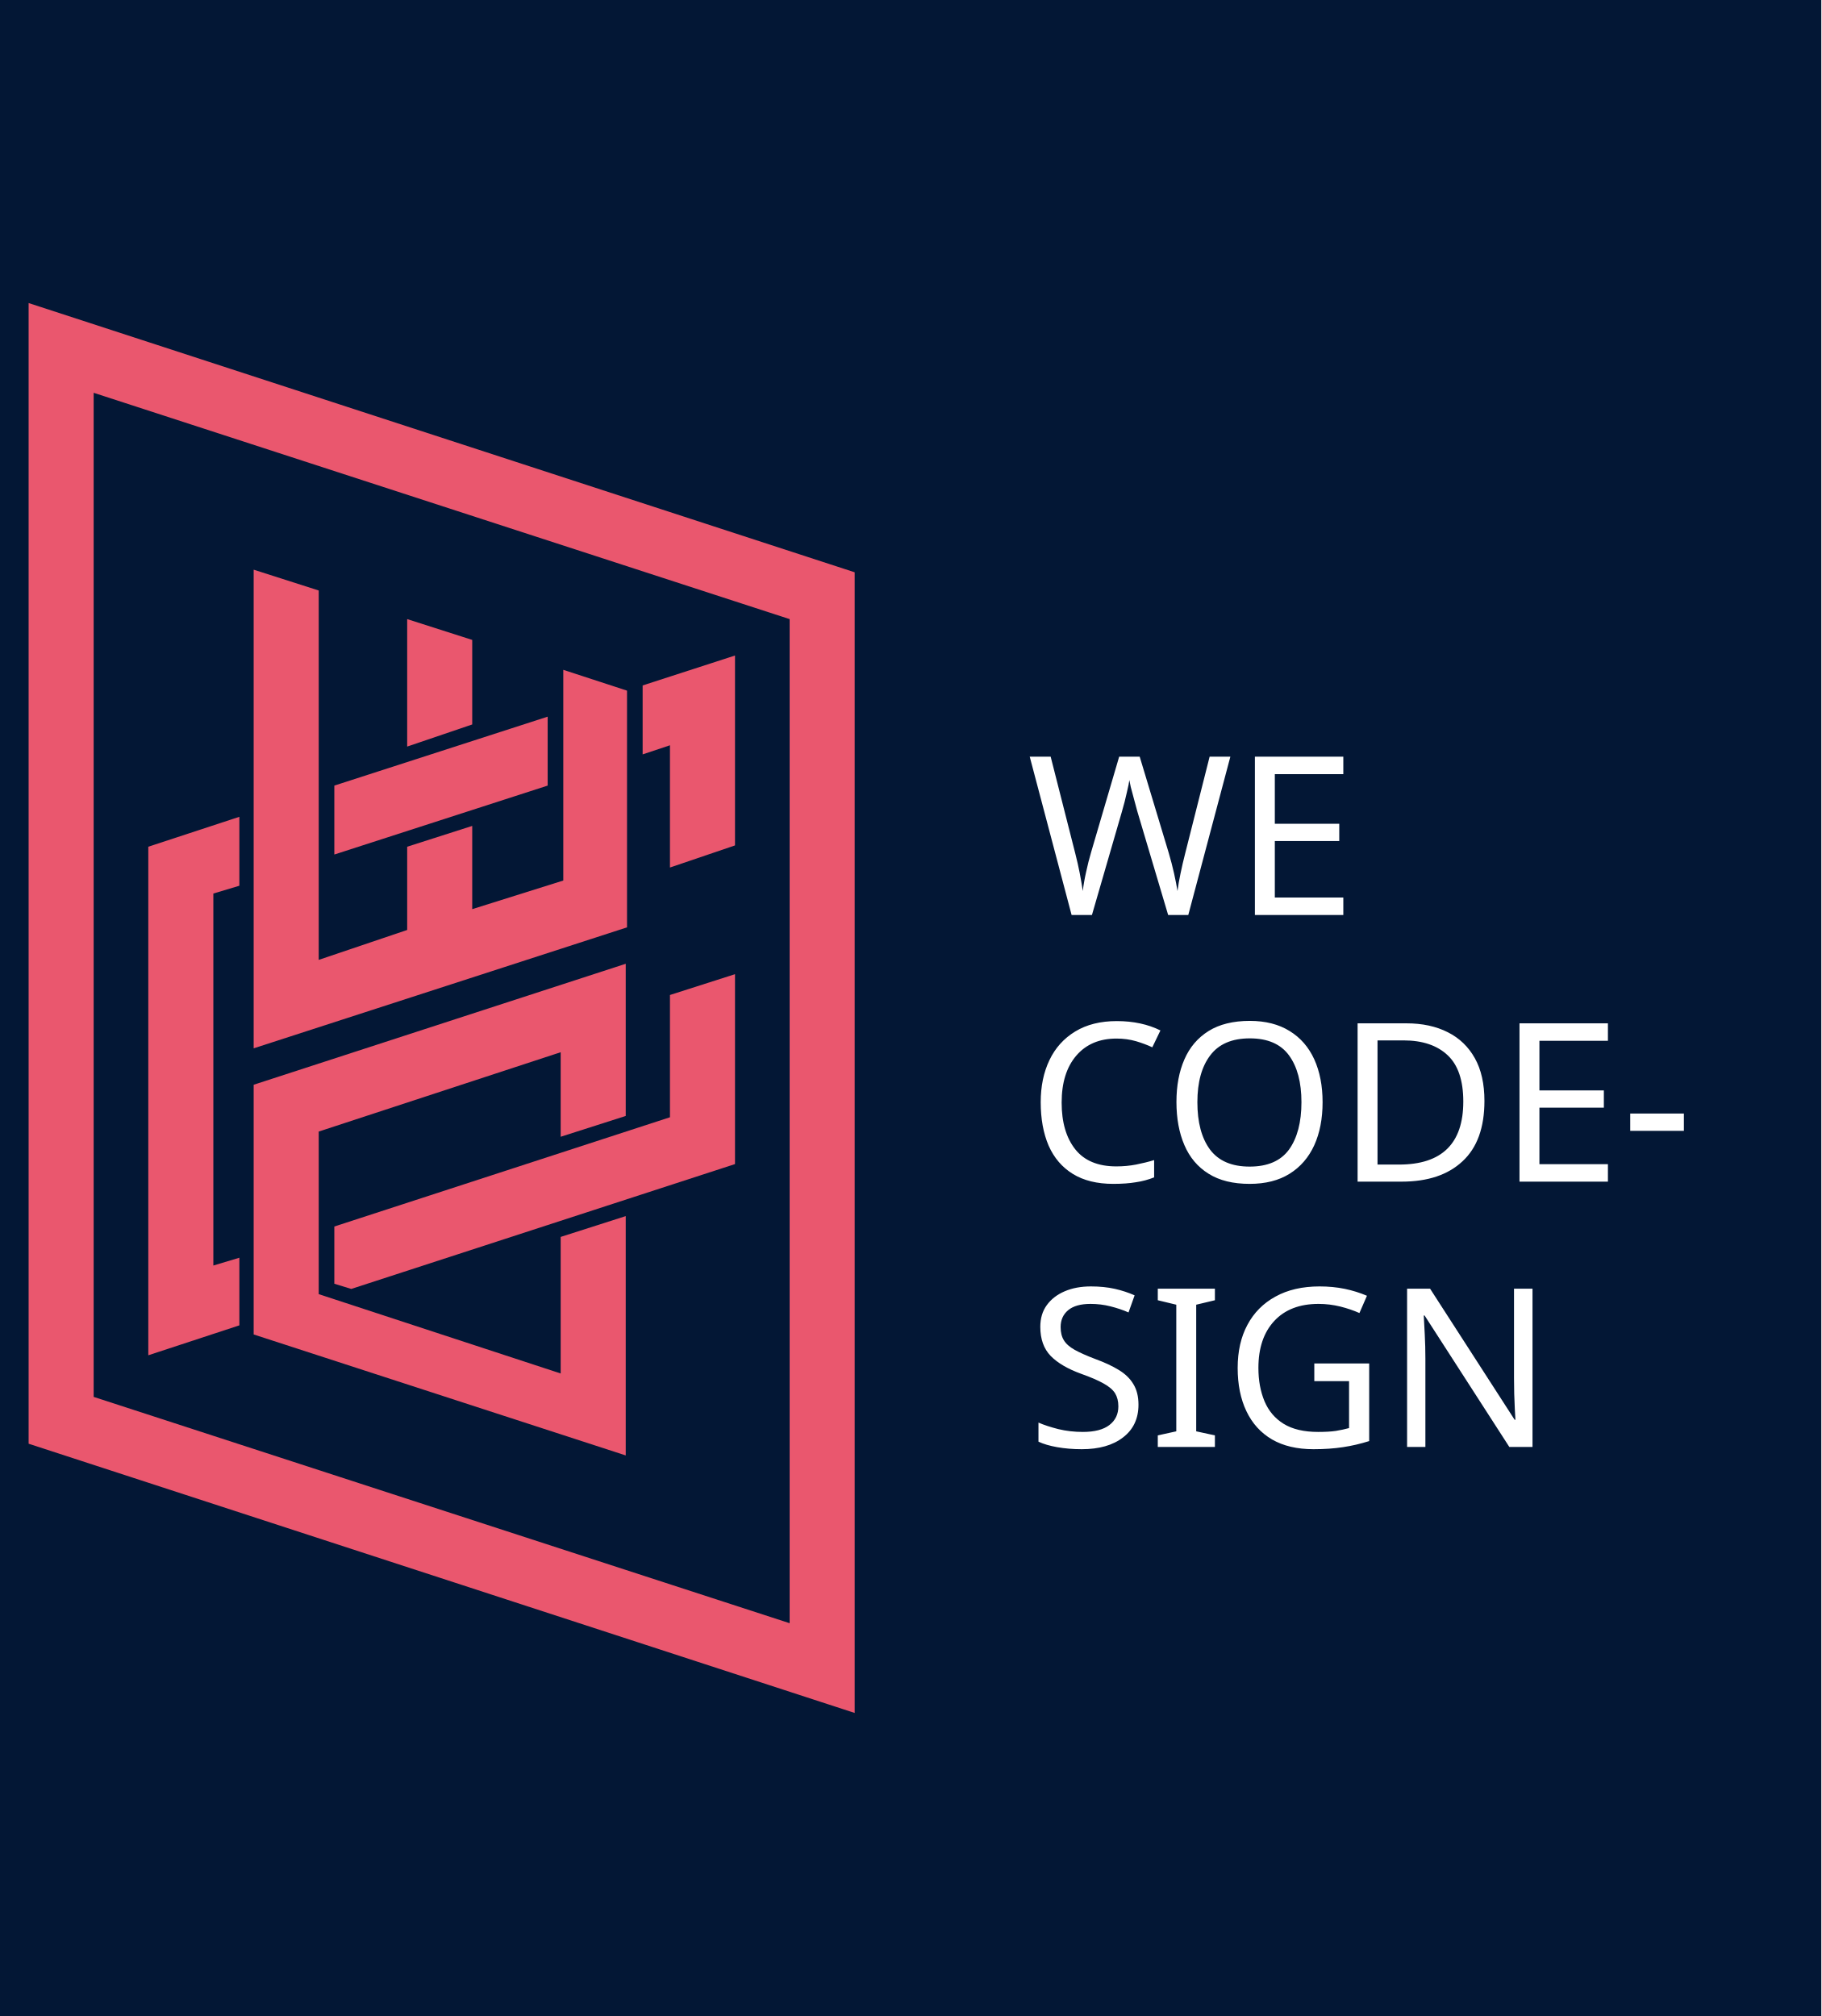
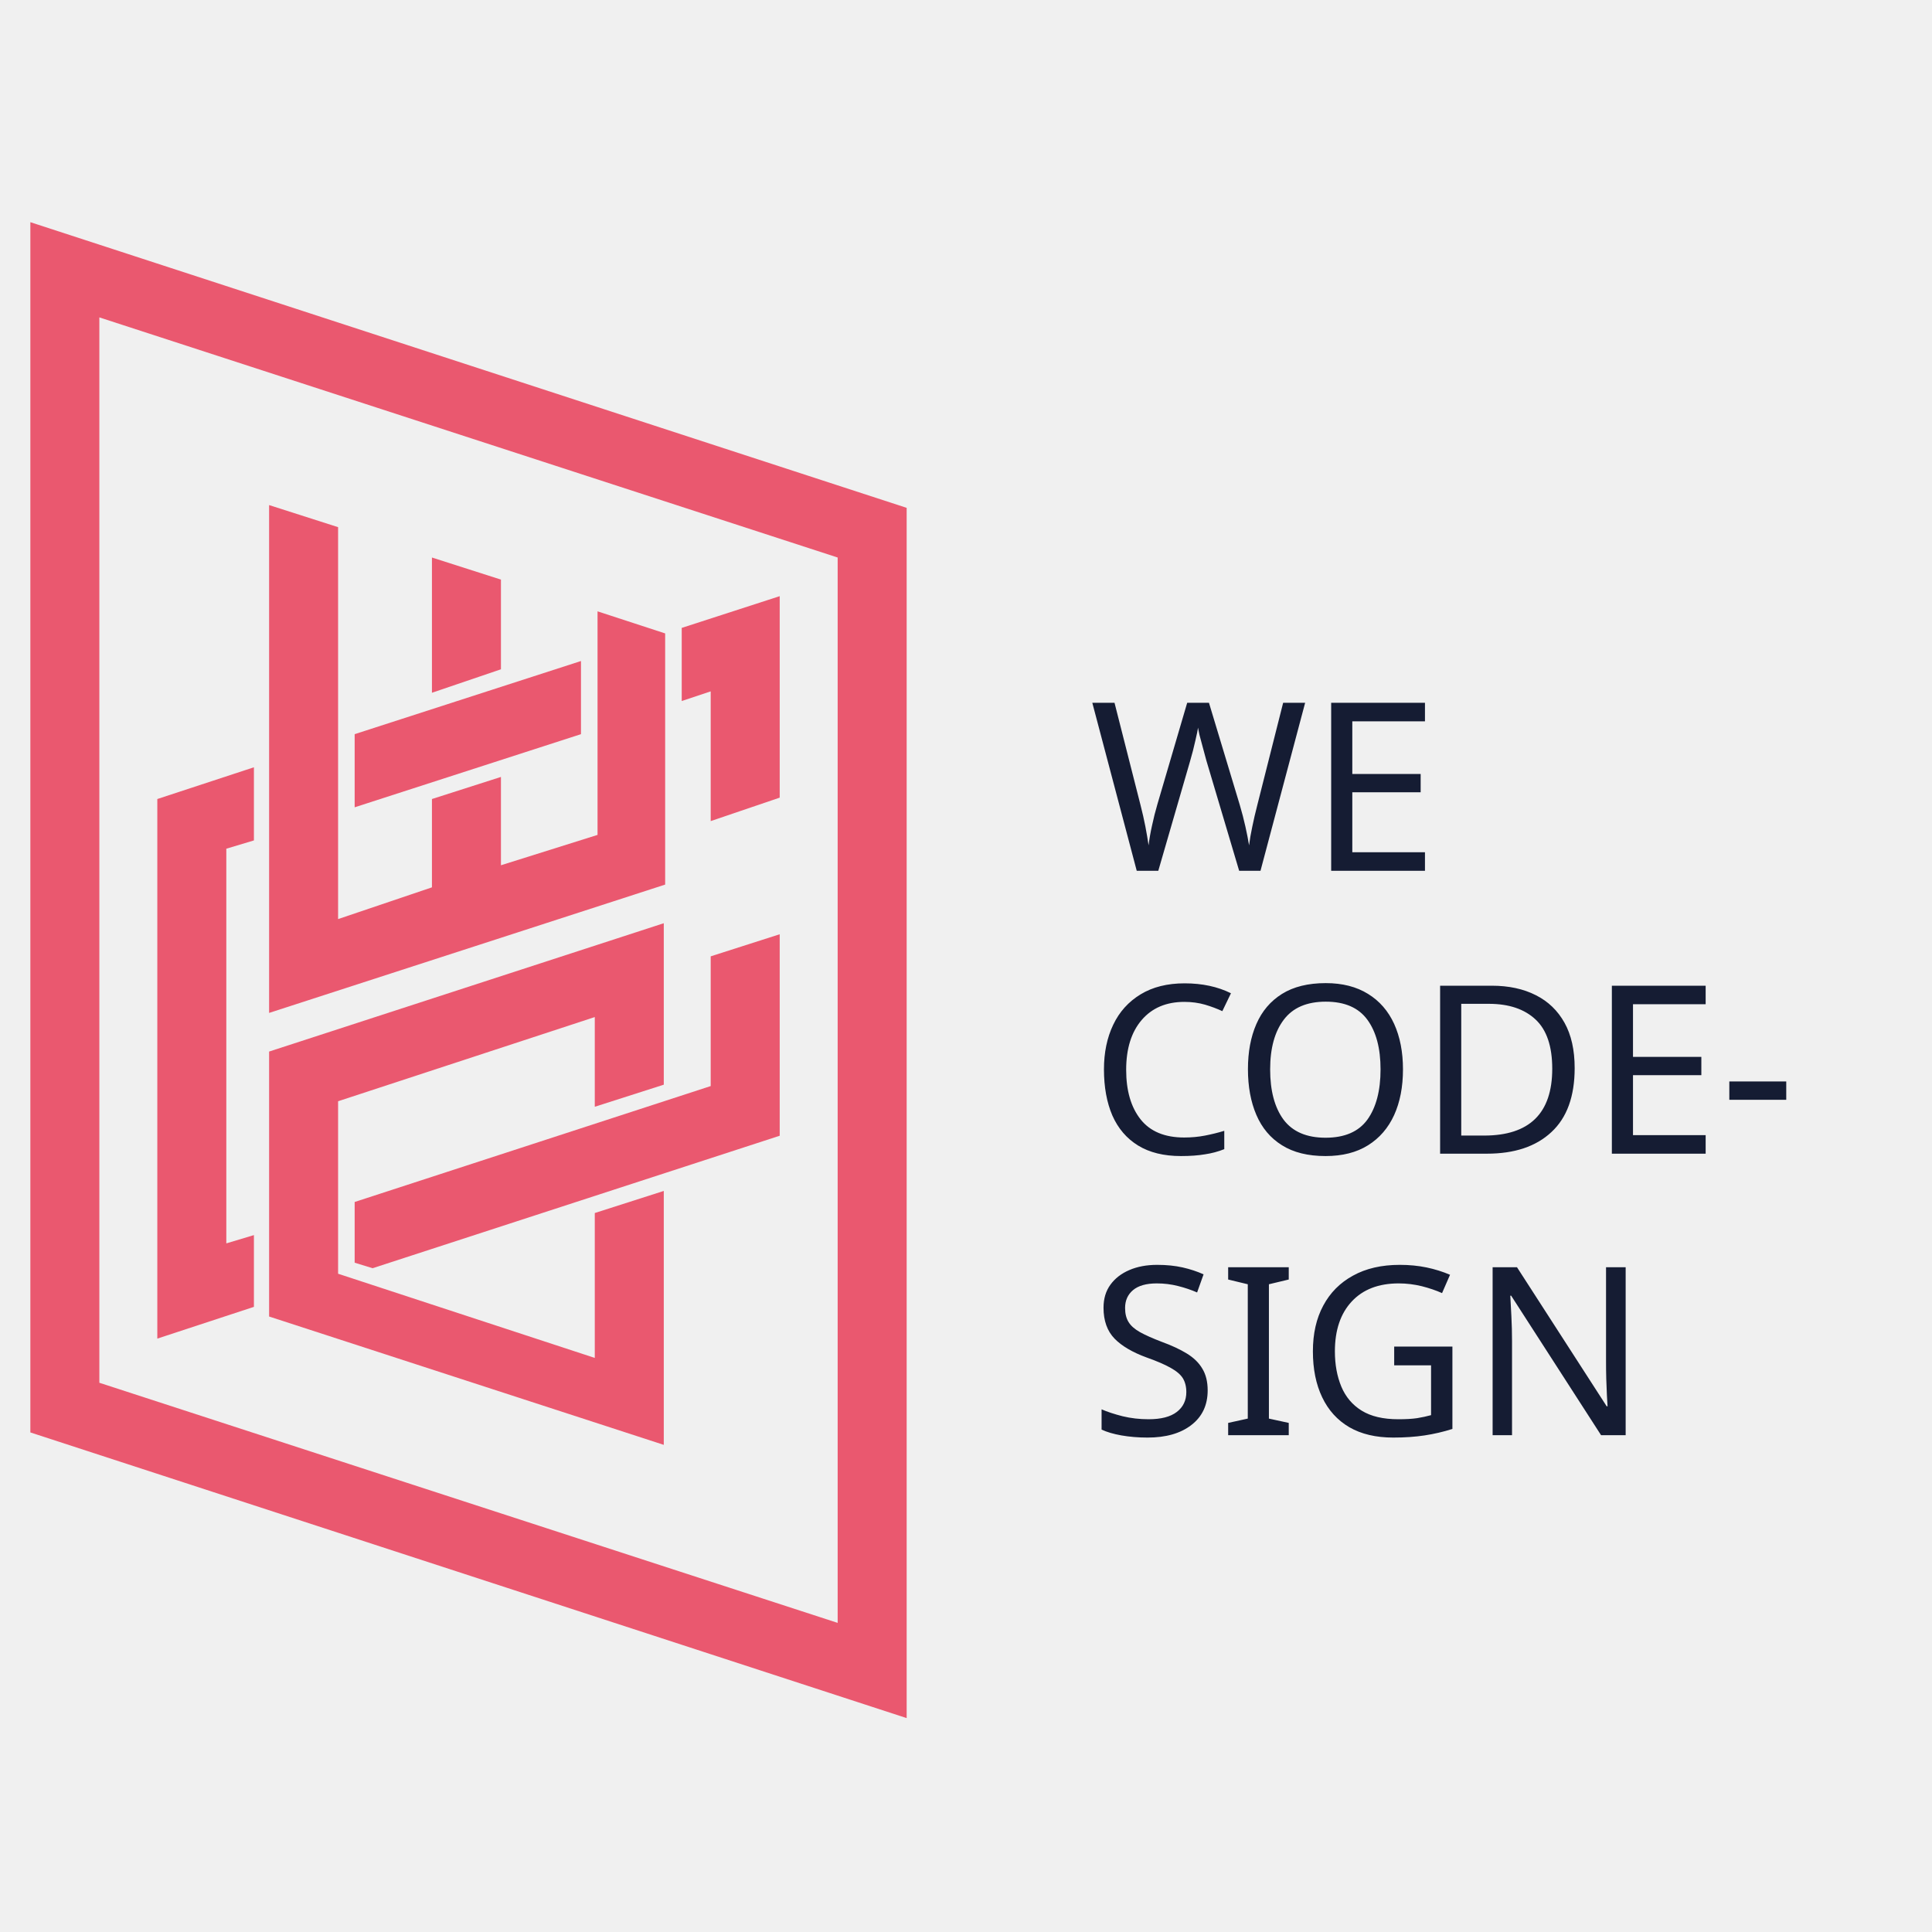
- <svg xmlns="http://www.w3.org/2000/svg" id="Capa_1" viewBox="34 -41 140 155">
+ <svg xmlns="http://www.w3.org/2000/svg" id="Capa_1" viewBox="0 0 140 140">
  <style>
- 		.st0{display:none;}
- 		.st1{display:inline;fill:#031735;}
- 		.st2{fill:#EA576E;}
- 		.st3{fill:#FFFFFF;}
- 		.st4{font-family:'Track';}
- 		.st5{font-size:17.05px;}
- 		.st6{font-family:'ArialMT';}
- 		.st7{font-size:12px;}
+ 		.st0{fill:#EA586F;}
+ 		.st1{fill:#151C33;}
+ 		.st2{font-family:'Track';}
+ 		.st3{font-size:17.05px;}
	</style>
-   <path class="st0 st1" d="M34-41h140v155H34V-41zm210.8 0h182v155h-182V-41z" id="Fondos" />
-   <path class="st2" d="M83.4 11.7V17l2.1-.7v9.4l5-1.7V9.4l-7.1 2.3zm-23.7 13l16.4-5.3v-5.3l-16.4 5.3v5.3z" />
-   <path class="st2" d="M77.3 10.5v16.2l-7 2.2v-6.4l-5 1.6v6.4l-6.8 2.3V4.4l-5-1.6v36.8l28.7-9.3V12.1l-4.9-1.6z" />
-   <path class="st2" d="M65.3 6.6v9.8l5-1.7V8.2l-5-1.6zM45.4 63.2l7-2.3v-5.2l-2 .6V27.7l2-.6v-5.3l-7 2.3v39.1zm31.7-9.1v10.5l-18.6-6.1V46l18.6-6.1v6.5l5-1.6V33.1l-28.6 9.3v19.2l28.6 9.3V52.5l-5 1.6z" />
-   <path class="st2" d="M85.5 35.5v9.4l-25.8 8.4v4.4l1.3.4 29.5-9.6V33.9l-5 1.6z" />
-   <path class="st2" d="M99.7 90.7L36.2 70v-87.7L99.7 3v87.7zM41.2 66.4l53.5 17.4V6.6L41.2-10.8v77.2z" />
-   <text transform="translate(112.953 29.35)" class="st3 st4 st5">WE</text>
-   <text transform="translate(140.727 29.35)" class="st6 st7" />
-   <text transform="translate(112.953 49.85)" class="st3 st4 st5">CODE-</text>
-   <text transform="translate(171.81 49.85)" class="st6 st7" />
-   <text transform="translate(112.953 70.25)" class="st3 st4 st5">SIGN</text>
+   <g id="XMLID_27_">
+     <path id="XMLID_40_" class="st0" d="M49.4 45.5v5.3l2.1-.7v9.4l5-1.7V43.2l-7.1 2.3zm-23.7 13l16.4-5.3v-5.3l-16.4 5.3v5.3z" />
+     <path id="XMLID_10_" class="st0" d="M43.3 44.3v16.2l-7 2.2v-6.4l-5 1.6v6.4l-6.8 2.3V38.2l-5-1.6v36.8l28.7-9.3V45.9l-4.9-1.6z" />
+     <path id="XMLID_35_" class="st0" d="M31.3 40.4v9.8l5-1.7V42l-5-1.6zM11.4 97l7-2.3v-5.2l-2 .6V61.5l2-.6v-5.3l-7 2.3V97zm31.7-9.1v10.5l-18.6-6.1V79.8l18.6-6.1v6.5l5-1.6V66.9l-28.6 9.3v19.2l28.6 9.3V86.3l-5 1.6z" />
+     <path id="XMLID_6_" class="st0" d="M51.5 69.3v9.4l-25.8 8.4v4.4l1.3.4 29.5-9.6V67.7l-5 1.6z" />
+     <path id="XMLID_31_" class="st0" d="M65.7 124.5L2.2 103.8V16.1l63.5 20.7v87.7zM7.2 100.2l53.5 17.4V40.4L7.2 23v77.2z" />
+     <text id="XMLID_3_" transform="translate(78.95 63.1)" class="st1 st2 st3">WE</text>
+     <text id="XMLID_2_" transform="translate(78.95 83.6)" class="st1 st2 st3">CODE-</text>
+     <text id="XMLID_1_" transform="translate(78.95 104)" class="st1 st2 st3">SIGN</text>
+   </g>
</svg>
